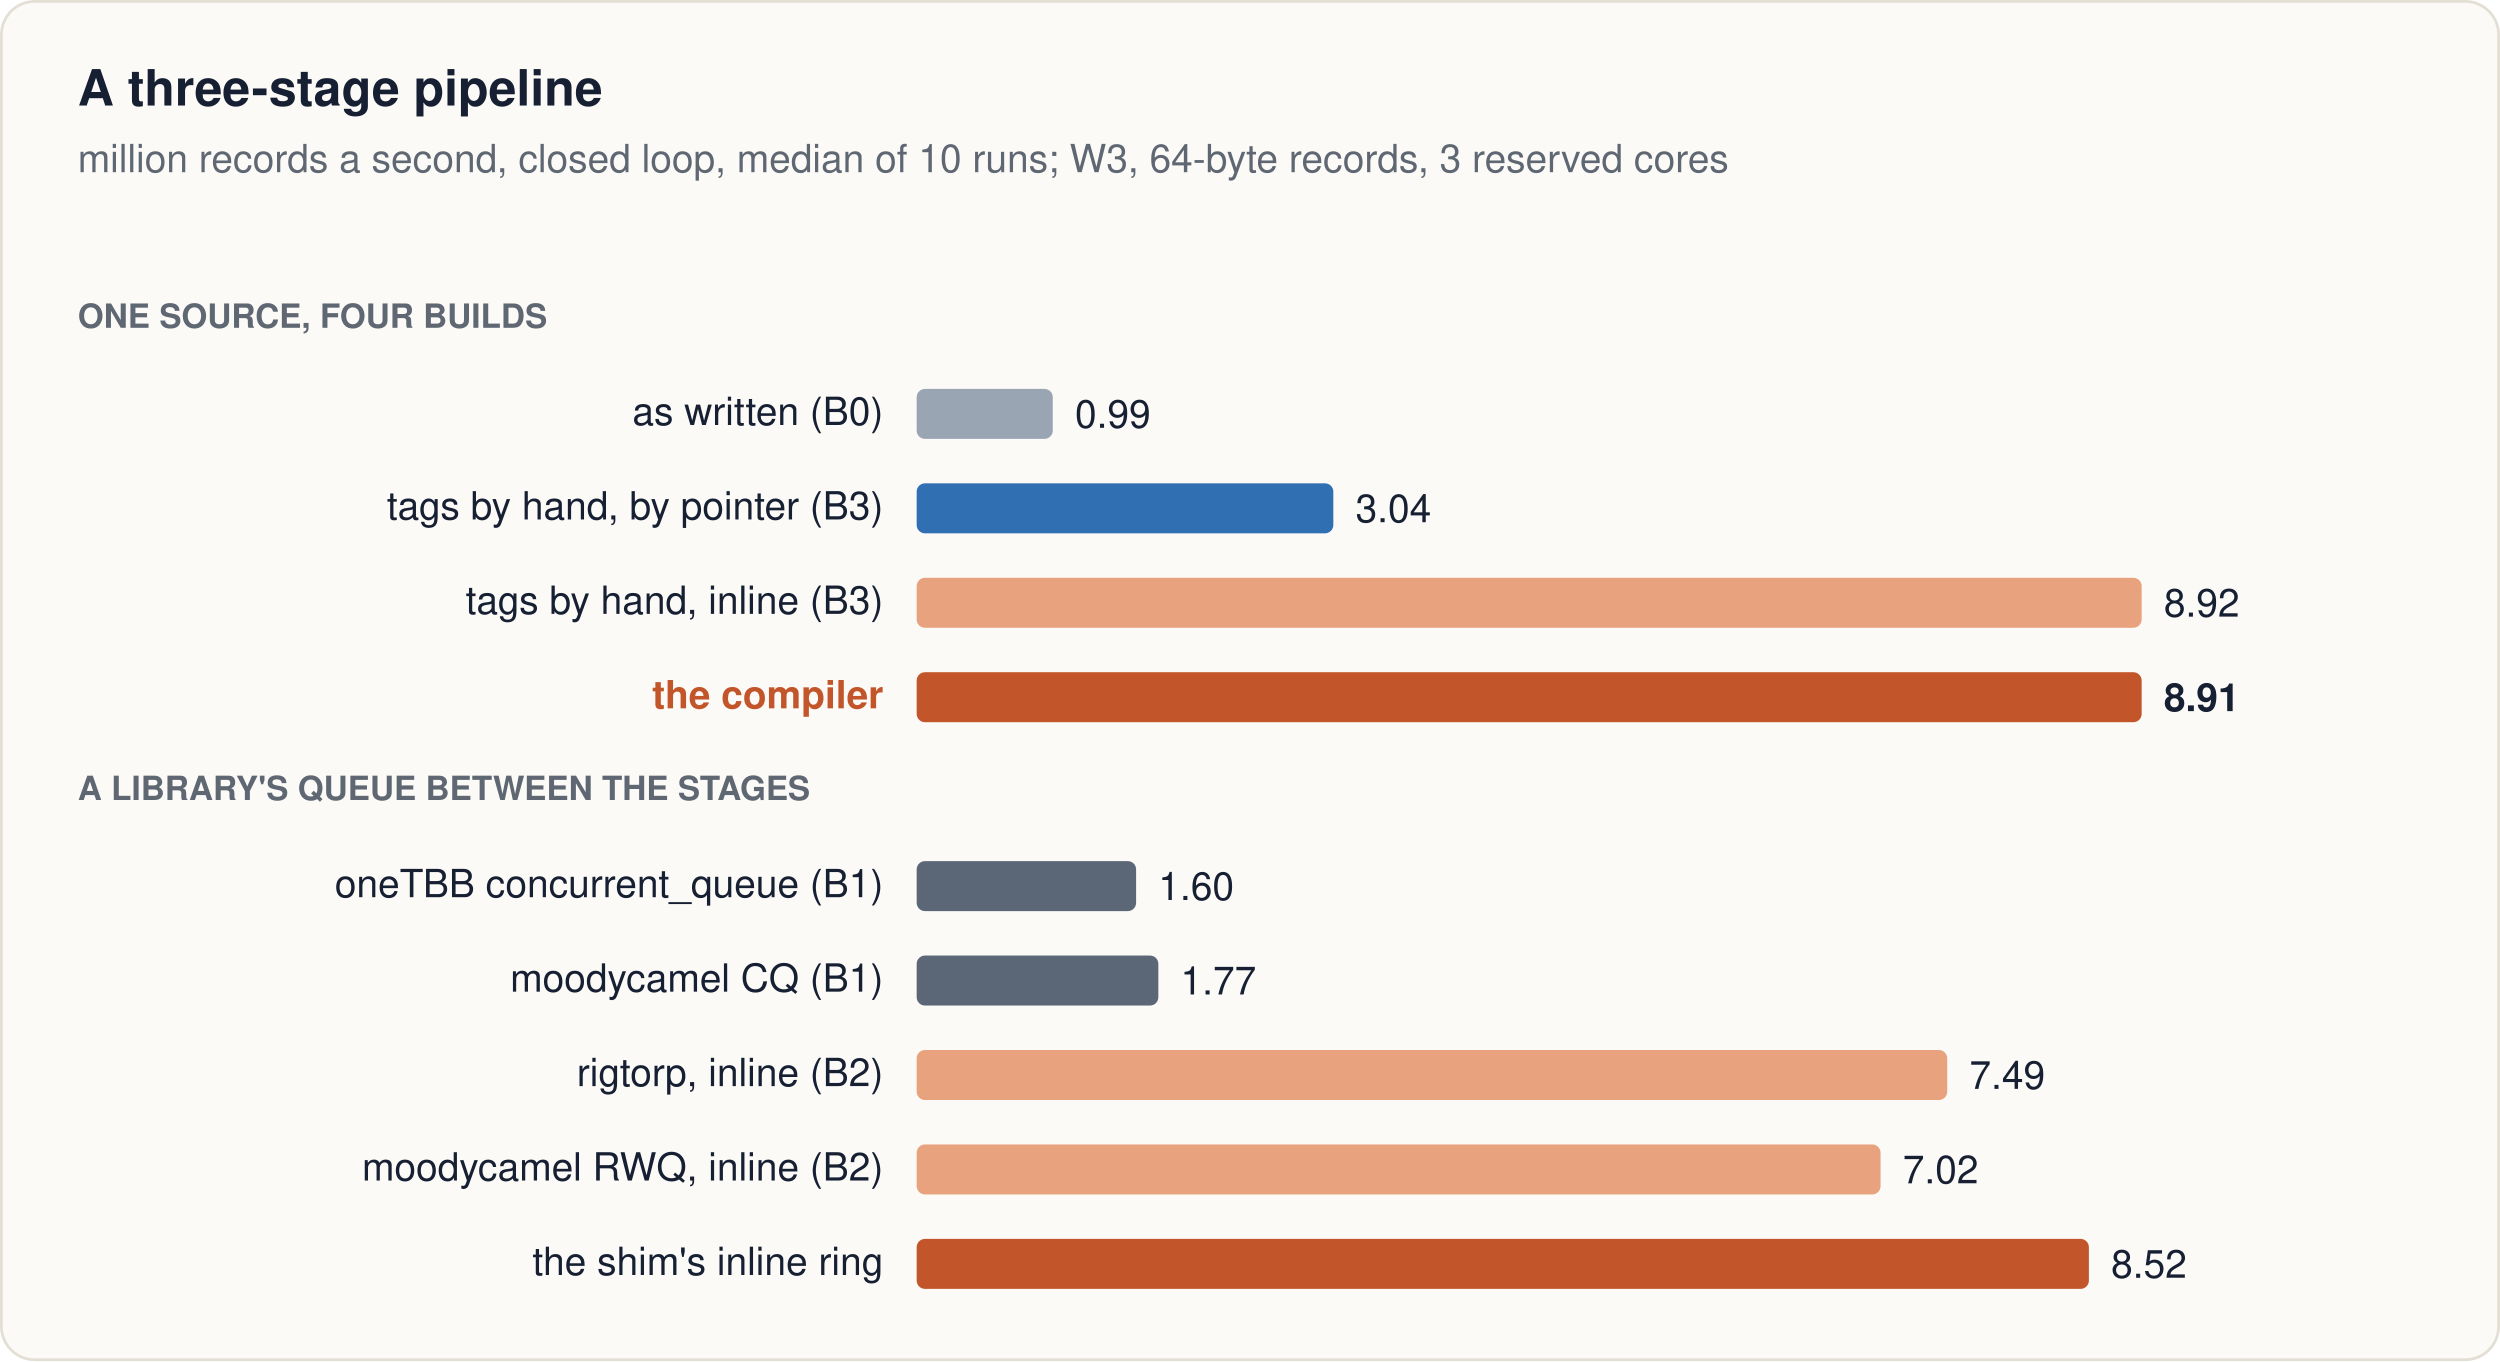
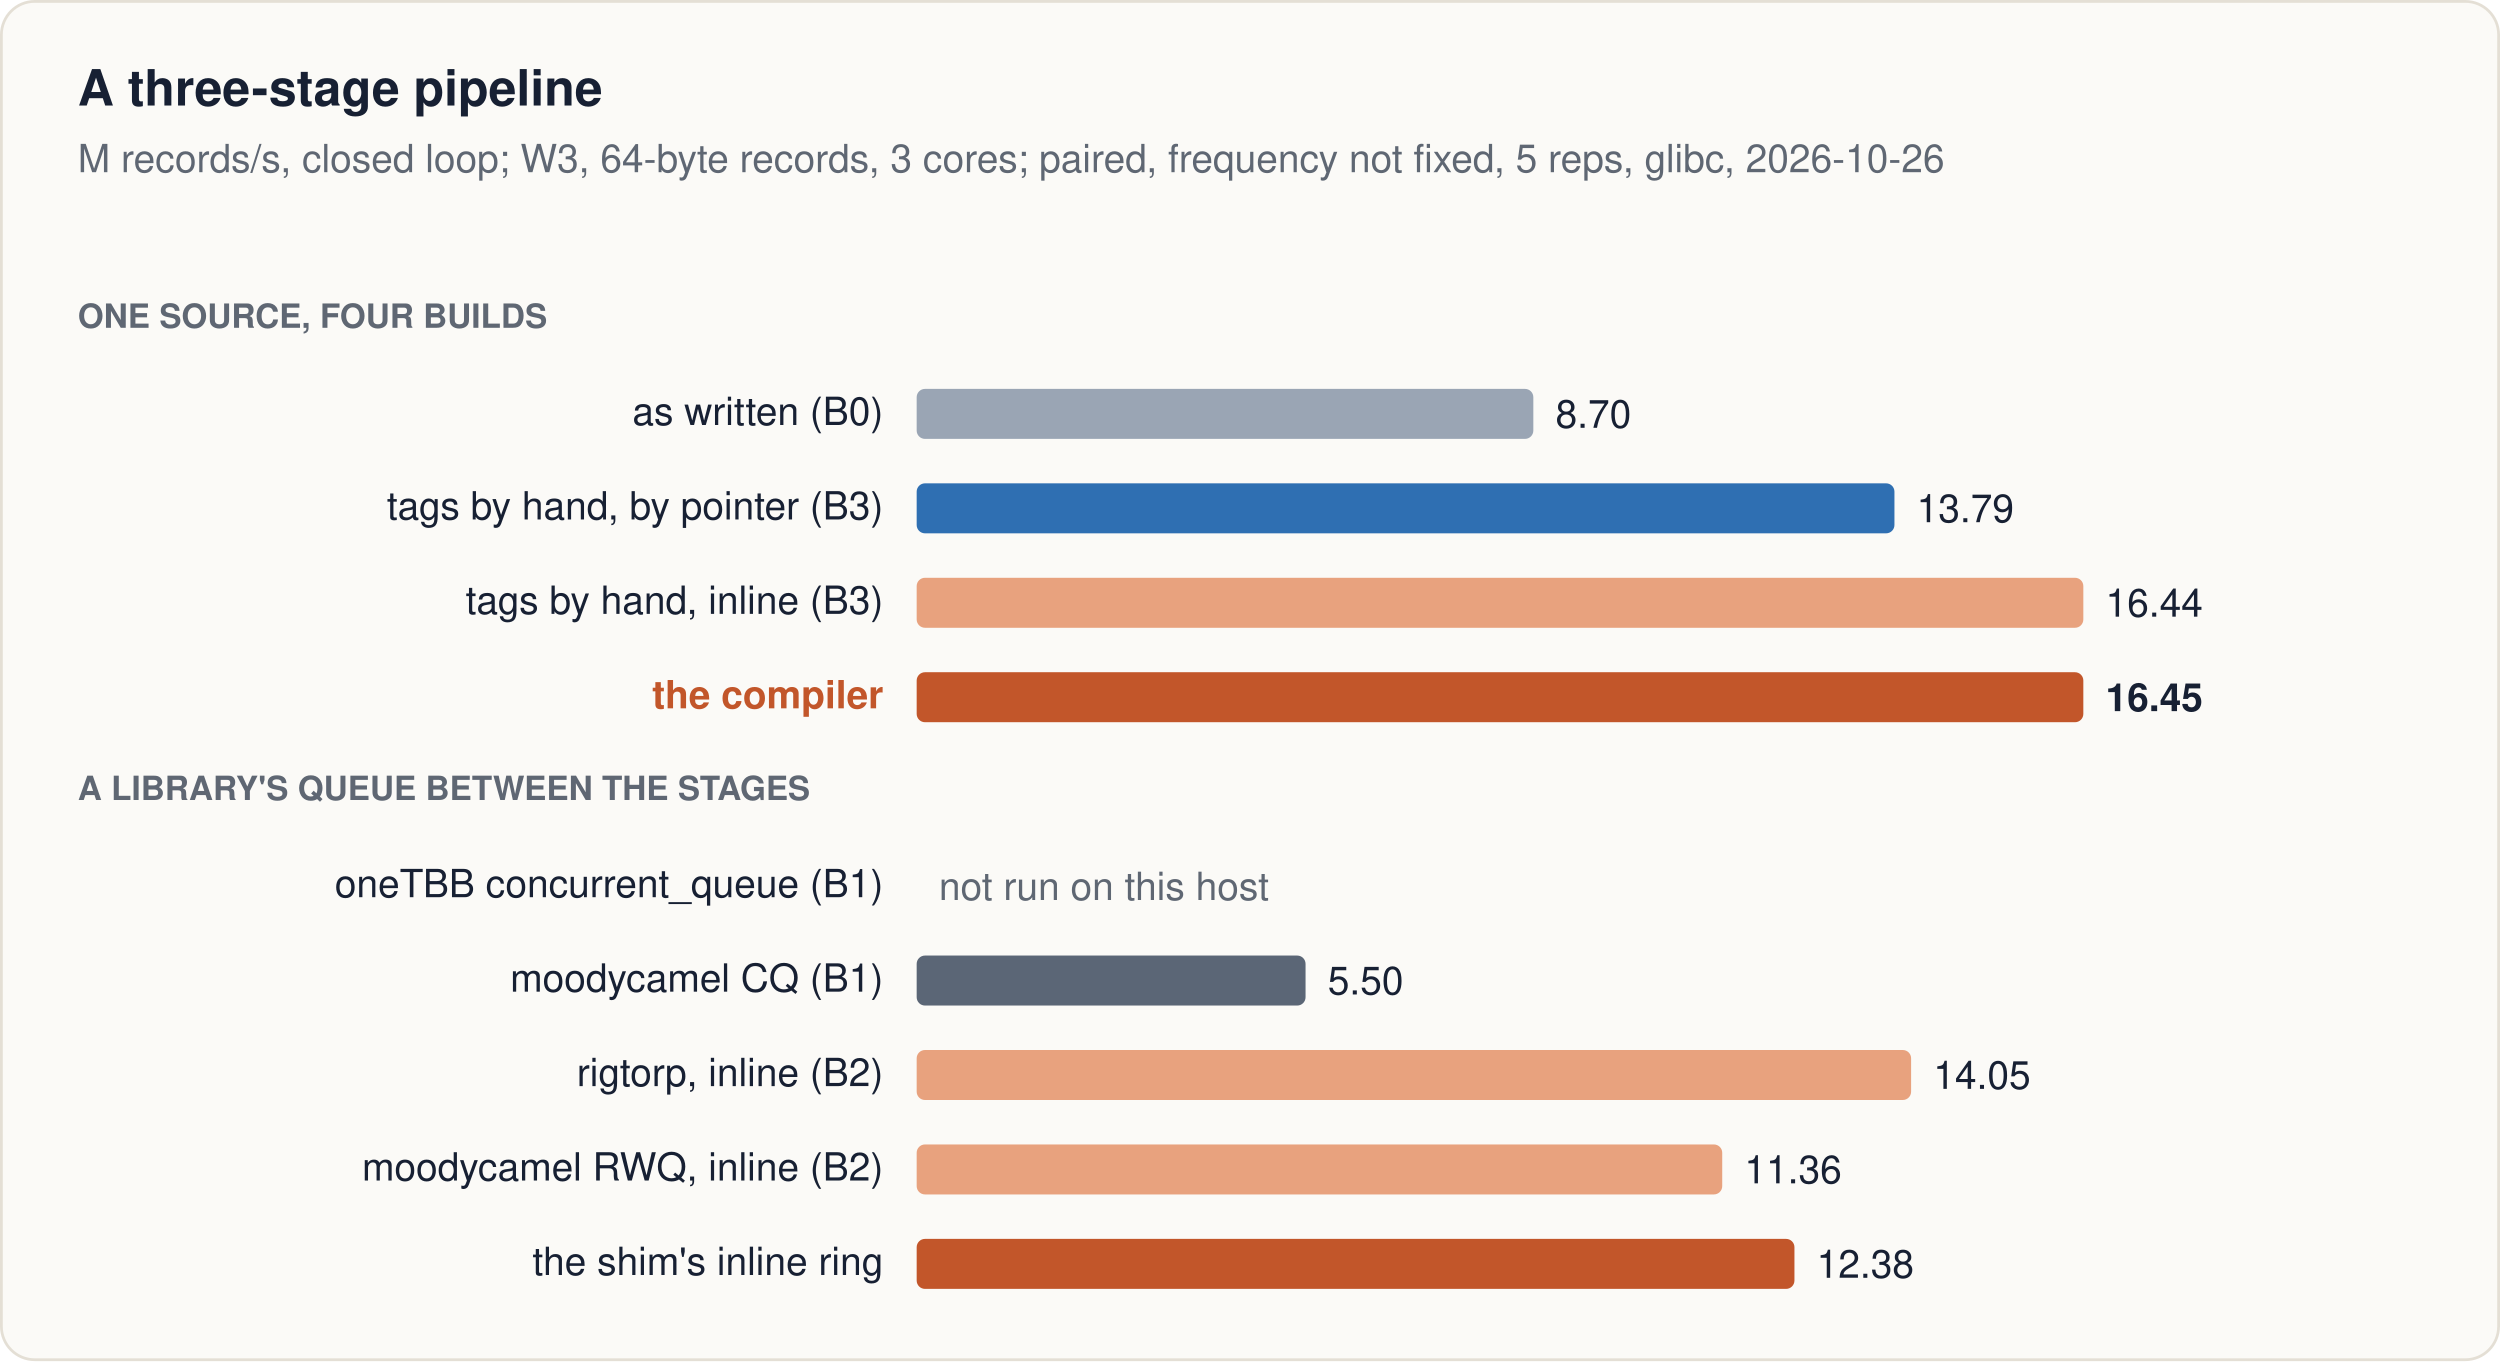
<svg xmlns="http://www.w3.org/2000/svg" width="900" height="490" viewBox="0 0 900 490" font-family="IBM Plex Sans, Segoe UI, Helvetica, Arial, sans-serif" role="img" aria-label="W3 pipeline throughput">
  <rect x="0.5" y="0.5" width="899" height="489" rx="12" fill="#FBFAF7" stroke="#E4DFD5" />
  <text x="28" y="38" font-size="18" fill="#172033" text-anchor="start" font-weight="600">A three-stage pipeline</text>
-   <text x="28" y="62" font-size="14" fill="#5F6773" text-anchor="start">million records a second, closed loop, median of 10 runs; W3, 64-byte records, 3 reserved cores</text>
+   <text x="28" y="62" font-size="14" fill="#5F6773" text-anchor="start">M records/s, closed loop; W3, 64-byte records, 3 cores; paired, frequency not fixed, 5 reps, glibc, 2026-10-26</text>
  <text x="28" y="118" font-size="12" fill="#5F6773" text-anchor="start" font-weight="600">ONE SOURCE, FOUR BUILDS</text>
  <text x="318" y="153" font-size="14" fill="#172033" text-anchor="end">as written (B0)</text>
-   <rect x="330" y="140" width="49" height="18" fill="#9AA5B4" rx="3" />
-   <text x="387" y="154" font-size="14" fill="#172033" text-anchor="start">0.99</text>
+   <rect x="330" y="140" width="222" height="18" fill="#9AA5B4" rx="3" />
+   <text x="560" y="154" font-size="14" fill="#172033" text-anchor="start">8.70</text>
  <text x="318" y="187" font-size="14" fill="#172033" text-anchor="end">tags by hand, by pointer (B3)</text>
-   <rect x="330" y="174" width="150" height="18" fill="#2F6FB2" rx="3" />
-   <text x="488" y="188" font-size="14" fill="#172033" text-anchor="start">3.04</text>
+   <rect x="330" y="174" width="352" height="18" fill="#2F6FB2" rx="3" />
+   <text x="690" y="188" font-size="14" fill="#172033" text-anchor="start">13.79</text>
  <text x="318" y="221" font-size="14" fill="#172033" text-anchor="end">tags by hand, inline (B3)</text>
-   <rect x="330" y="208" width="441" height="18" fill="#E8A27E" rx="3" />
-   <text x="779" y="222" font-size="14" fill="#172033" text-anchor="start">8.92</text>
+   <rect x="330" y="208" width="420" height="18" fill="#E8A27E" rx="3" />
+   <text x="758" y="222" font-size="14" fill="#172033" text-anchor="start">16.44</text>
  <text x="318" y="255" font-size="14" fill="#C2562A" text-anchor="end" font-weight="600">the compiler</text>
-   <rect x="330" y="242" width="441" height="18" fill="#C2562A" rx="3" />
-   <text x="779" y="256" font-size="14" fill="#172033" text-anchor="start" font-weight="600">8.91</text>
+   <rect x="330" y="242" width="420" height="18" fill="#C2562A" rx="3" />
+   <text x="758" y="256" font-size="14" fill="#172033" text-anchor="start" font-weight="600">16.45</text>
  <text x="28" y="288" font-size="12" fill="#5F6773" text-anchor="start" font-weight="600">A LIBRARY'S QUEUE BETWEEN THE STAGES</text>
  <text x="318" y="323" font-size="14" fill="#172033" text-anchor="end">oneTBB concurrent_queue (B1)</text>
-   <rect x="330" y="310" width="79" height="18" fill="#5B6676" rx="3" />
-   <text x="417" y="324" font-size="14" fill="#172033" text-anchor="start">1.60</text>
+   <text x="338" y="324" font-size="14" fill="#5F6773" text-anchor="start">not run on this host</text>
  <text x="318" y="357" font-size="14" fill="#172033" text-anchor="end">moodycamel CQ (B1)</text>
-   <rect x="330" y="344" width="87" height="18" fill="#5B6676" rx="3" />
-   <text x="425" y="358" font-size="14" fill="#172033" text-anchor="start">1.77</text>
+   <rect x="330" y="344" width="140" height="18" fill="#5B6676" rx="3" />
+   <text x="478" y="358" font-size="14" fill="#172033" text-anchor="start">5.50</text>
  <text x="318" y="391" font-size="14" fill="#172033" text-anchor="end">rigtorp, inline (B2)</text>
-   <rect x="330" y="378" width="371" height="18" fill="#E8A27E" rx="3" />
-   <text x="709" y="392" font-size="14" fill="#172033" text-anchor="start">7.49</text>
+   <rect x="330" y="378" width="358" height="18" fill="#E8A27E" rx="3" />
+   <text x="696" y="392" font-size="14" fill="#172033" text-anchor="start">14.05</text>
  <text x="318" y="425" font-size="14" fill="#172033" text-anchor="end">moodycamel RWQ, inline (B2)</text>
-   <rect x="330" y="412" width="347" height="18" fill="#E8A27E" rx="3" />
-   <text x="685" y="426" font-size="14" fill="#172033" text-anchor="start">7.02</text>
+   <rect x="330" y="412" width="290" height="18" fill="#E8A27E" rx="3" />
+   <text x="628" y="426" font-size="14" fill="#172033" text-anchor="start">11.36</text>
  <text x="318" y="459" font-size="14" fill="#172033" text-anchor="end">the shim's inline ring</text>
-   <rect x="330" y="446" width="422" height="18" fill="#C2562A" rx="3" />
-   <text x="760" y="460" font-size="14" fill="#172033" text-anchor="start">8.52</text>
+   <rect x="330" y="446" width="316" height="18" fill="#C2562A" rx="3" />
+   <text x="654" y="460" font-size="14" fill="#172033" text-anchor="start">12.38</text>
</svg>
